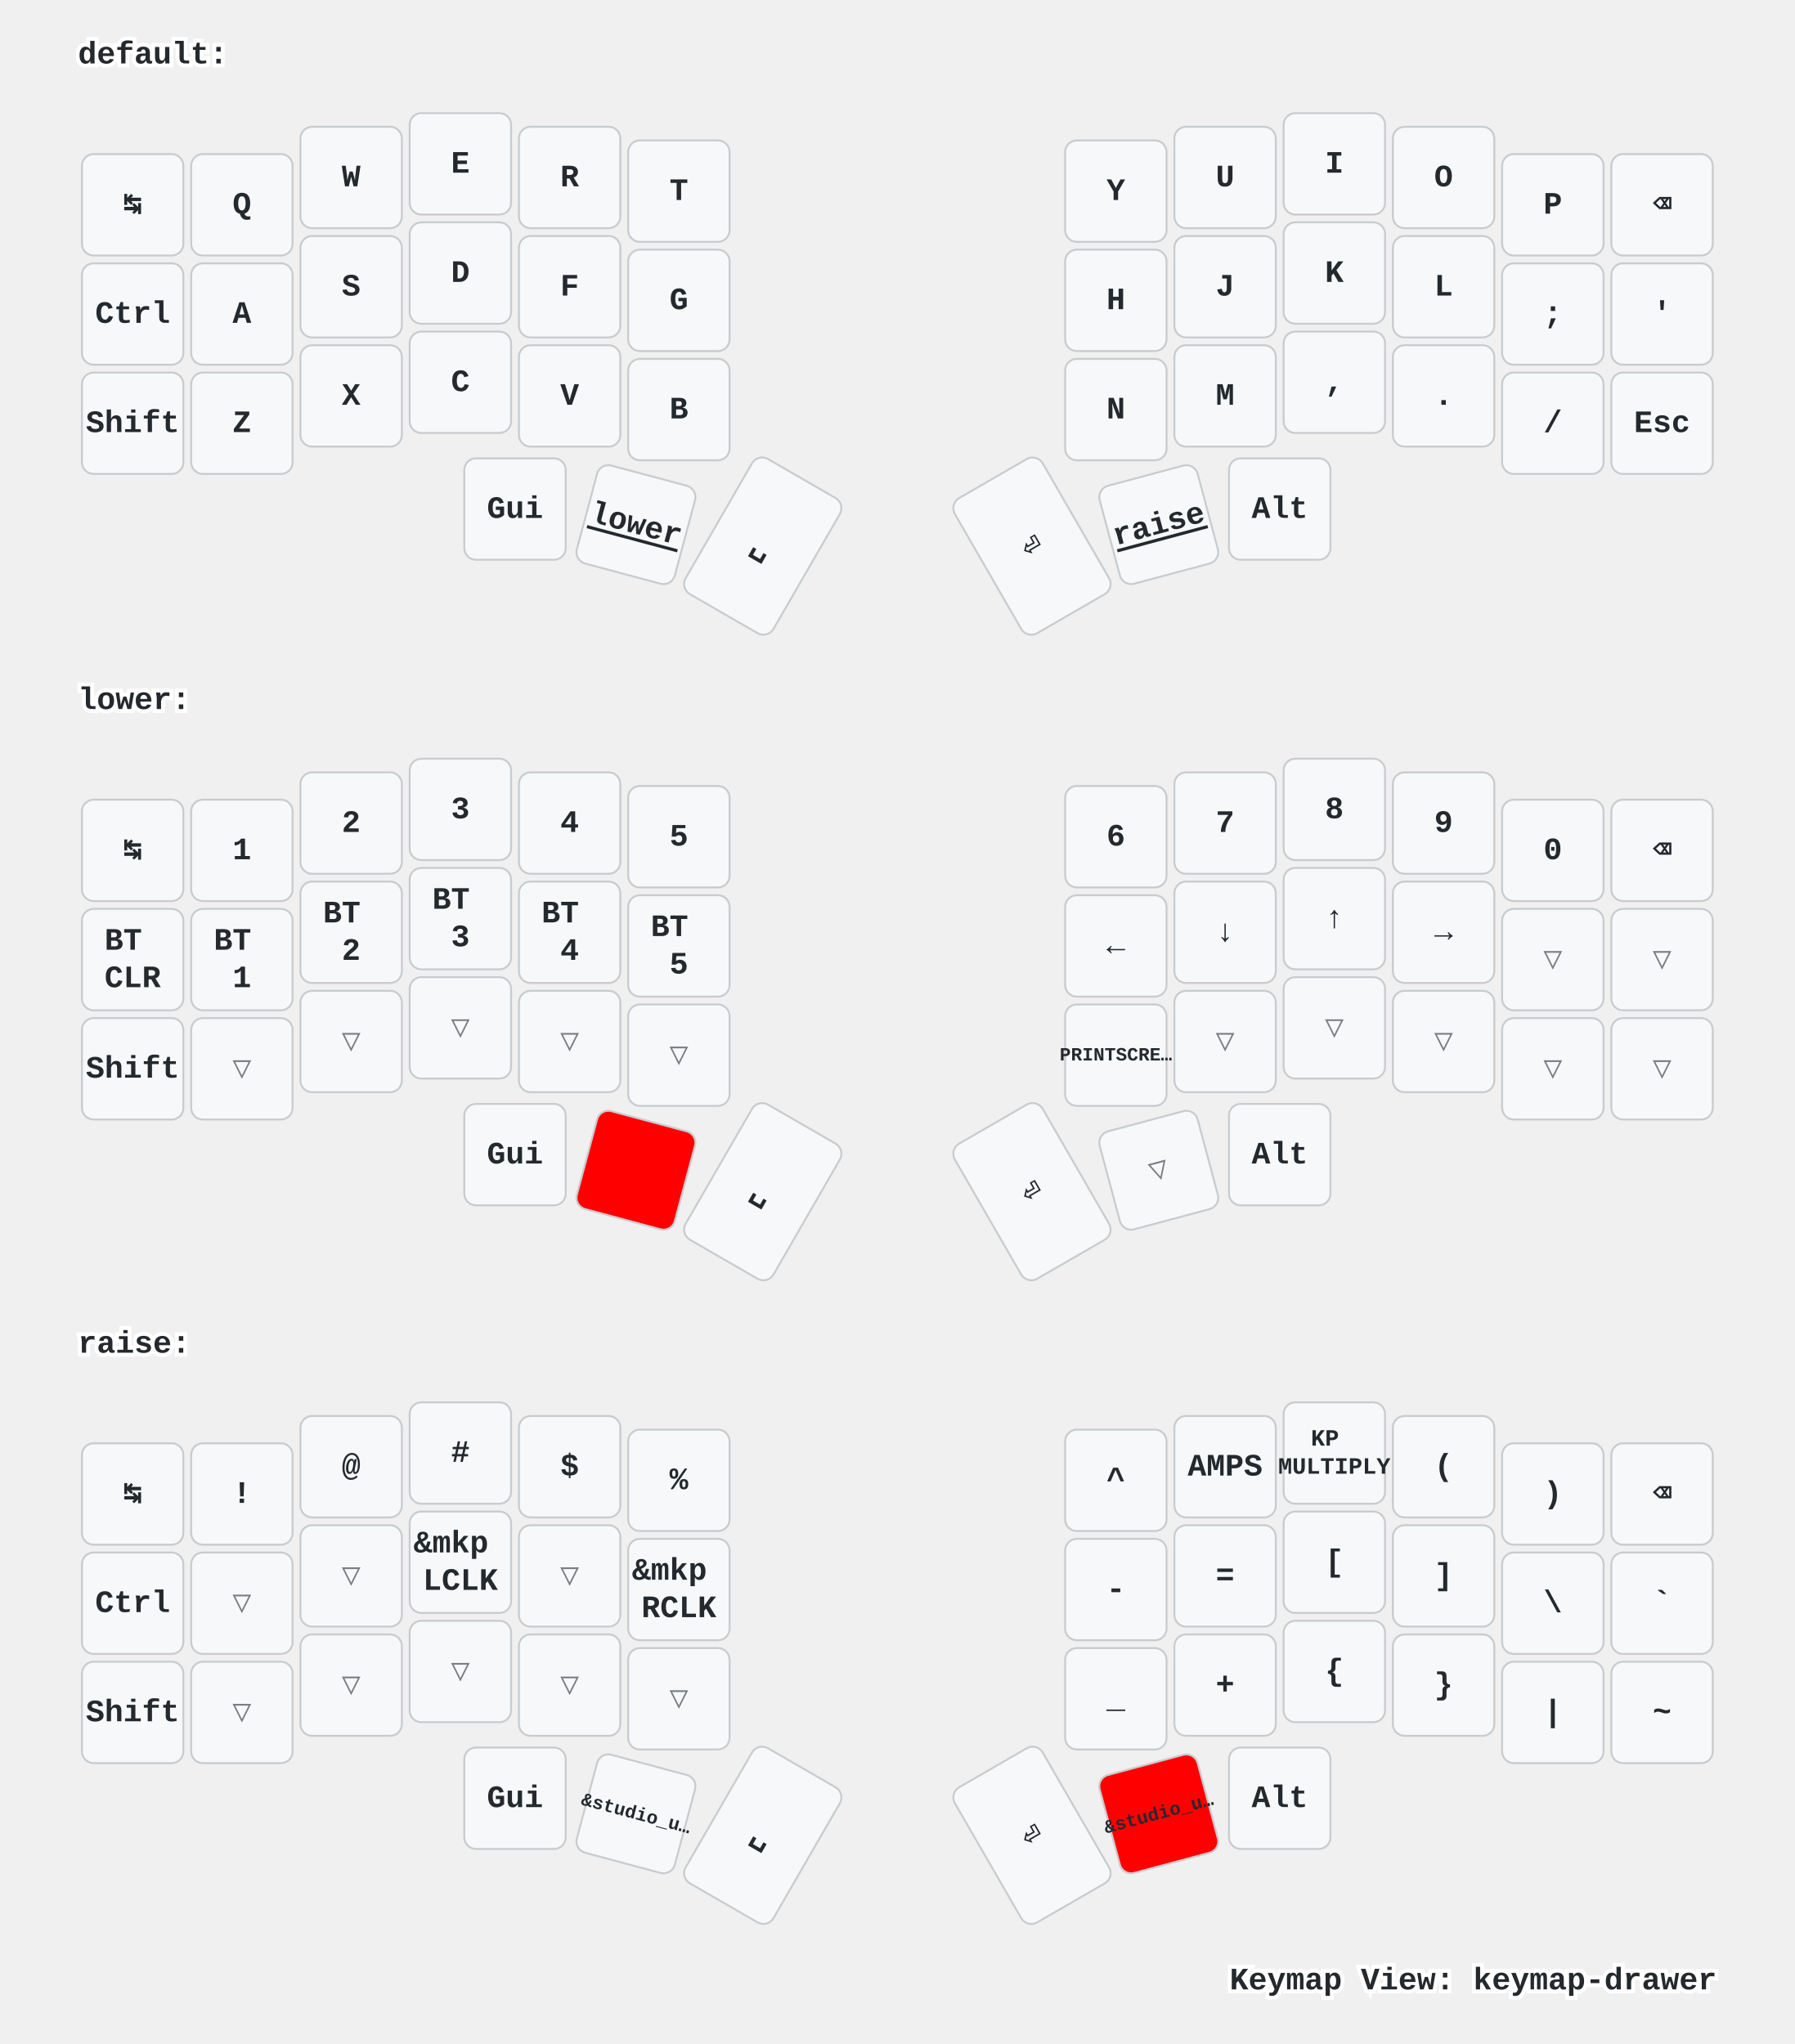
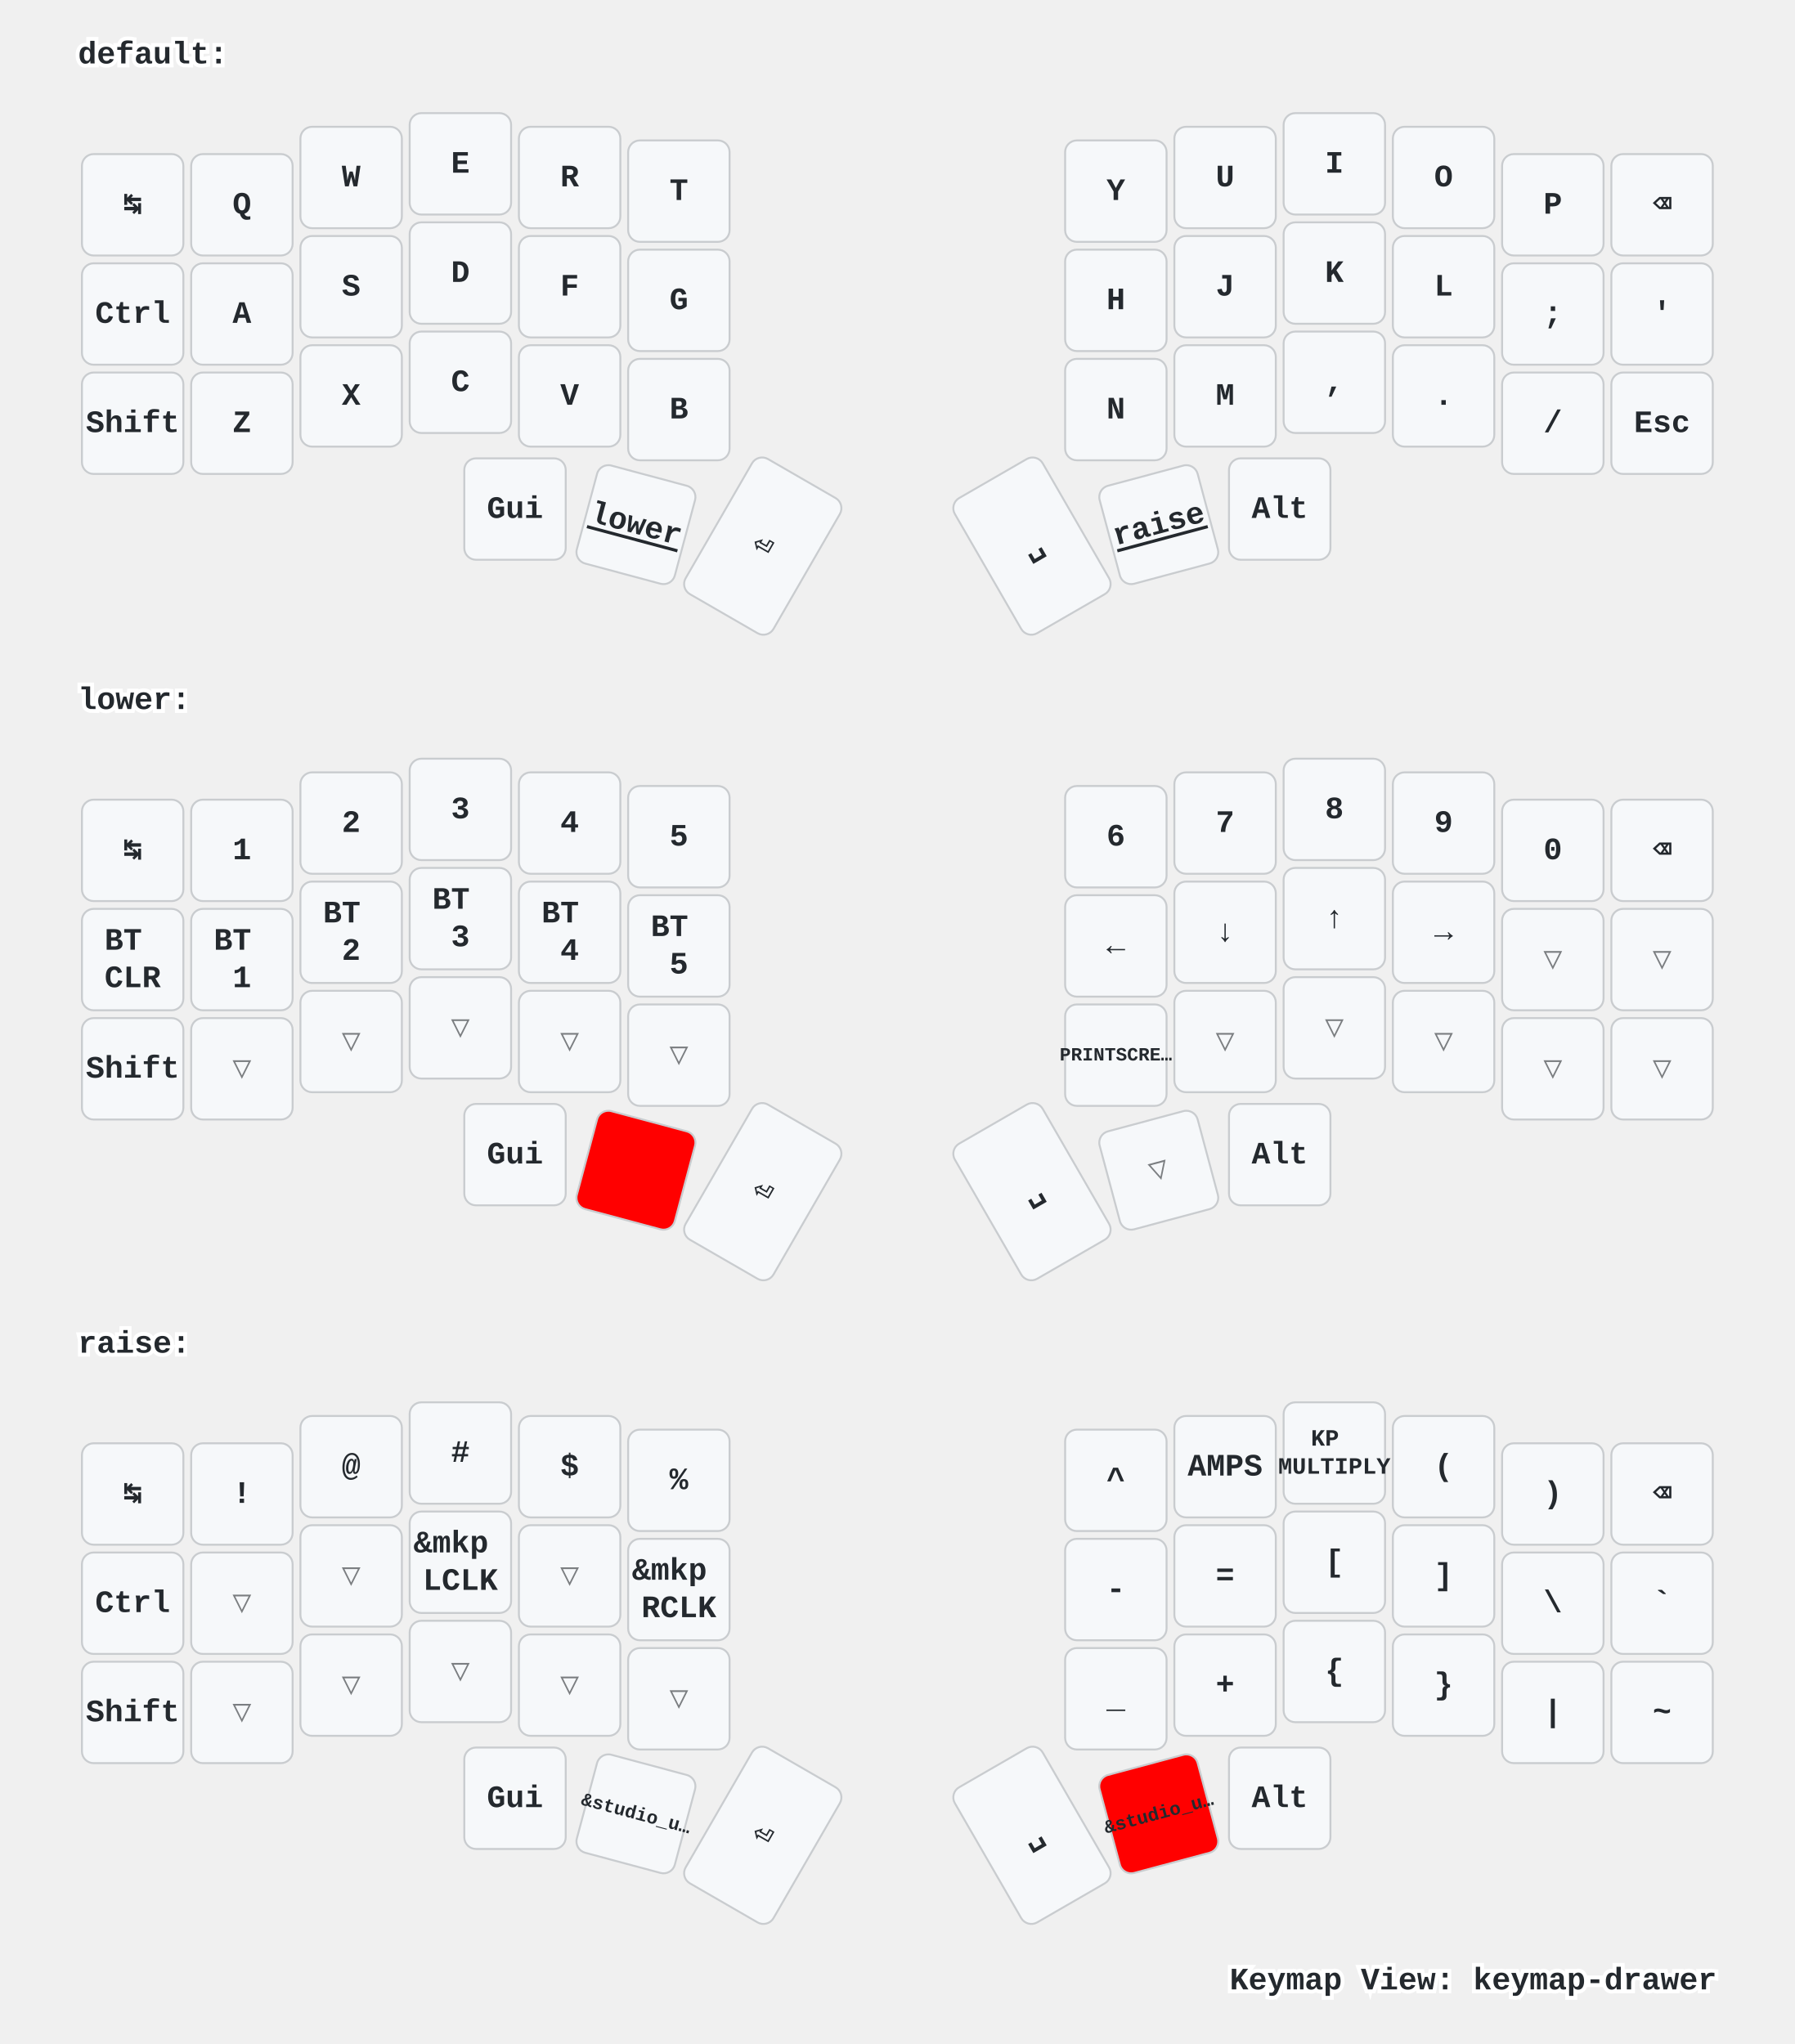
<svg xmlns="http://www.w3.org/2000/svg" width="920" height="1048" viewBox="0 0 920 1048" class="keymap">
  <style>/* inherit to force styles through use tags */
svg path {
    fill: inherit;
}

/* font and background color specifications */
svg.keymap {
    font-family: SFMono-Regular,Consolas,Liberation Mono,Menlo,monospace;
    font-size: 14px;
    font-kerning: normal;
    text-rendering: optimizeLegibility;
    fill: #24292e;
}

/* default key styling */
rect.key {
    fill: #f6f8fa;
}

rect.key, rect.combo {
    stroke: #c9cccf;
    stroke-width: 1;
}

/* default key side styling, only used is draw_key_sides is set */
rect.side {
    filter: brightness(90%);
}

/* color accent for combo boxes */
rect.combo, rect.combo-separate {
    fill: #cdf;
}

/* color accent for held keys */
rect.held, rect.combo.held {
    fill: #fdd;
}

/* color accent for ghost (optional) keys */
rect.ghost, rect.combo.ghost {
    stroke-dasharray: 4, 4;
    stroke-width: 2;
}

text {
    text-anchor: middle;
    dominant-baseline: middle;
}

/* styling for layer labels */
text.label {
    font-weight: bold;
    text-anchor: start;
    stroke: white;
    stroke-width: 4;
    paint-order: stroke;
}

/* styling for optional footer */
text.footer {
    text-anchor: end;
    dominant-baseline: auto;
    stroke: white;
    stroke-width: 4;
    paint-order: stroke;
}

/* styling for combo tap, and key hold/shifted label text */
text.combo, text.hold, text.shifted {
    font-size: 11px;
}

text.hold {
    text-anchor: middle;
    dominant-baseline: auto;
}

text.shifted {
    text-anchor: middle;
    dominant-baseline: hanging;
}

text.layer-activator {
    text-decoration: underline;
}

/* styling for hold/shifted label text in combo box */
text.combo.hold, text.combo.shifted {
    font-size: 8px;
}

/* lighter symbol for transparent keys */
text.trans {
    fill: #7b7e81;
}

/* styling for combo dendrons */
path.combo {
    stroke-width: 1;
    stroke: gray;
    fill: none;
}

/* Start Tabler Icons Cleanup */
/* cannot use height/width with glyphs */
.icon-tabler &gt; path {
    fill: inherit;
    stroke: inherit;
    stroke-width: 2;
}
/* hide tabler's default box */
.icon-tabler &gt; path[stroke="none"][fill="none"] {
    visibility: hidden;
}
/* End Tabler Icons Cleanup */

/* For default sytles, see https://github.com/caksoylar/keymap-drawer/blob/main/keymap_drawer/config.py#L85 */

svg.keymap {
  font-family: Ubuntu Mono, Inconsolata, Consolas, Liberation Mono, Menlo, monospace;
  font-size: 16px;
  font-weight: bold;
  text-rendering: optimizeLegibility;
}

/* Color accent for held keys
red = #f00
green = #0f0
blue = #00f
yellow = #ff0
cyan = #0ff
magenta = #f0f
white = #fff
black = #000
grey = #888
light grey = #ccc
#ffc
*/
rect.held, rect.combo.held {
    fill: #f00;
}

/* Technique borrowed and extended from https://github.com/englmaxi/zmk-config/blob/master/keymap-drawer/config.yaml */
.sym_sub_text.tap {
  translate: -5px 2px;
  font-size: 20px;
}
.sym_sub_text.shifted {
  translate: 10px 13px;
  font-size: 10px;
  opacity: 1.0;
}
.combo.sym_sub_text.tap {
  translate: -1px 1px;
}
.combo.sym_sub_text.shifted {
  translate: 7px 5px;
  font-size: 10px;
  opacity: 1.0;
}

/* Toggle */
.toggle.shifted {
  translate: -10px 12px;
}

.toggle.hold {
  translate: 13px -23px;
}

/* Variant for tap-dances */
.tap_dance.tap {
  translate: -7px 0px;
  font-size: 12px;
}
.tap_dance.shifted {
  translate: 7px 17px;
  font-size: 12px;
  opacity: 1.0;
}

/* Variant for symbol next to symbol */
.sym_by_sym.tap {
  translate: -6px 0px;
}
.sym_by_sym.shifted {
  translate: 10px 12px;
  opacity: 1.0;
}

.combo.sym_by_sym.tap {
  translate: -35px 0px;
}
.combo.sym_by_sym.shifted {
  translate: 35px 20px;
  opacity: 1.0;
}

.combo.sym_by_sym.hold {
  visibility: hidden;
}

/* hide hold box for combo sym_by_sym */
.combo.sym_by_sym.hold &gt; path[stroke="none"][fill="none"] {
  visibility: hidden;
}
</style>
  <g transform="translate(40, 0)" class="layer-default">
    <text x="0" y="28" class="label" id="default">default:</text>
    <g transform="translate(0, 56)">
      <g transform="translate(28, 49)" class="key keypos-0">
        <rect rx="6" ry="6" x="-26" y="-26" width="52" height="52" class="key" />
        <text x="0" y="0" class="key tap">↹</text>
      </g>
      <g transform="translate(84, 49)" class="key keypos-1">
        <rect rx="6" ry="6" x="-26" y="-26" width="52" height="52" class="key" />
        <text x="0" y="0" class="key tap">Q</text>
      </g>
      <g transform="translate(140, 35)" class="key keypos-2">
        <rect rx="6" ry="6" x="-26" y="-26" width="52" height="52" class="key" />
        <text x="0" y="0" class="key tap">W</text>
      </g>
      <g transform="translate(196, 28)" class="key keypos-3">
        <rect rx="6" ry="6" x="-26" y="-26" width="52" height="52" class="key" />
        <text x="0" y="0" class="key tap">E</text>
      </g>
      <g transform="translate(252, 35)" class="key keypos-4">
        <rect rx="6" ry="6" x="-26" y="-26" width="52" height="52" class="key" />
        <text x="0" y="0" class="key tap">R</text>
      </g>
      <g transform="translate(308, 42)" class="key keypos-5">
        <rect rx="6" ry="6" x="-26" y="-26" width="52" height="52" class="key" />
        <text x="0" y="0" class="key tap">T</text>
      </g>
      <g transform="translate(532, 42)" class="key keypos-6">
        <rect rx="6" ry="6" x="-26" y="-26" width="52" height="52" class="key" />
        <text x="0" y="0" class="key tap">Y</text>
      </g>
      <g transform="translate(588, 35)" class="key keypos-7">
        <rect rx="6" ry="6" x="-26" y="-26" width="52" height="52" class="key" />
        <text x="0" y="0" class="key tap">U</text>
      </g>
      <g transform="translate(644, 28)" class="key keypos-8">
        <rect rx="6" ry="6" x="-26" y="-26" width="52" height="52" class="key" />
        <text x="0" y="0" class="key tap">I</text>
      </g>
      <g transform="translate(700, 35)" class="key keypos-9">
        <rect rx="6" ry="6" x="-26" y="-26" width="52" height="52" class="key" />
        <text x="0" y="0" class="key tap">O</text>
      </g>
      <g transform="translate(756, 49)" class="key keypos-10">
        <rect rx="6" ry="6" x="-26" y="-26" width="52" height="52" class="key" />
        <text x="0" y="0" class="key tap">P</text>
      </g>
      <g transform="translate(812, 49)" class="key keypos-11">
        <rect rx="6" ry="6" x="-26" y="-26" width="52" height="52" class="key" />
        <text x="0" y="0" class="key tap">⌫</text>
      </g>
      <g transform="translate(28, 105)" class="key keypos-12">
        <rect rx="6" ry="6" x="-26" y="-26" width="52" height="52" class="key" />
        <text x="0" y="0" class="key tap">Ctrl</text>
      </g>
      <g transform="translate(84, 105)" class="key keypos-13">
        <rect rx="6" ry="6" x="-26" y="-26" width="52" height="52" class="key" />
        <text x="0" y="0" class="key tap">A</text>
      </g>
      <g transform="translate(140, 91)" class="key keypos-14">
        <rect rx="6" ry="6" x="-26" y="-26" width="52" height="52" class="key" />
        <text x="0" y="0" class="key tap">S</text>
      </g>
      <g transform="translate(196, 84)" class="key keypos-15">
        <rect rx="6" ry="6" x="-26" y="-26" width="52" height="52" class="key" />
        <text x="0" y="0" class="key tap">D</text>
      </g>
      <g transform="translate(252, 91)" class="key keypos-16">
        <rect rx="6" ry="6" x="-26" y="-26" width="52" height="52" class="key" />
        <text x="0" y="0" class="key tap">F</text>
      </g>
      <g transform="translate(308, 98)" class="key keypos-17">
        <rect rx="6" ry="6" x="-26" y="-26" width="52" height="52" class="key" />
        <text x="0" y="0" class="key tap">G</text>
      </g>
      <g transform="translate(532, 98)" class="key keypos-18">
        <rect rx="6" ry="6" x="-26" y="-26" width="52" height="52" class="key" />
        <text x="0" y="0" class="key tap">H</text>
      </g>
      <g transform="translate(588, 91)" class="key keypos-19">
        <rect rx="6" ry="6" x="-26" y="-26" width="52" height="52" class="key" />
        <text x="0" y="0" class="key tap">J</text>
      </g>
      <g transform="translate(644, 84)" class="key keypos-20">
        <rect rx="6" ry="6" x="-26" y="-26" width="52" height="52" class="key" />
        <text x="0" y="0" class="key tap">K</text>
      </g>
      <g transform="translate(700, 91)" class="key keypos-21">
        <rect rx="6" ry="6" x="-26" y="-26" width="52" height="52" class="key" />
        <text x="0" y="0" class="key tap">L</text>
      </g>
      <g transform="translate(756, 105)" class="key keypos-22">
        <rect rx="6" ry="6" x="-26" y="-26" width="52" height="52" class="key" />
        <text x="0" y="0" class="key tap">;</text>
      </g>
      <g transform="translate(812, 105)" class="key keypos-23">
        <rect rx="6" ry="6" x="-26" y="-26" width="52" height="52" class="key" />
        <text x="0" y="0" class="key tap">'</text>
      </g>
      <g transform="translate(28, 161)" class="key keypos-24">
        <rect rx="6" ry="6" x="-26" y="-26" width="52" height="52" class="key" />
        <text x="0" y="0" class="key tap">Shift</text>
      </g>
      <g transform="translate(84, 161)" class="key keypos-25">
        <rect rx="6" ry="6" x="-26" y="-26" width="52" height="52" class="key" />
        <text x="0" y="0" class="key tap">Z</text>
      </g>
      <g transform="translate(140, 147)" class="key keypos-26">
        <rect rx="6" ry="6" x="-26" y="-26" width="52" height="52" class="key" />
        <text x="0" y="0" class="key tap">X</text>
      </g>
      <g transform="translate(196, 140)" class="key keypos-27">
        <rect rx="6" ry="6" x="-26" y="-26" width="52" height="52" class="key" />
        <text x="0" y="0" class="key tap">C</text>
      </g>
      <g transform="translate(252, 147)" class="key keypos-28">
        <rect rx="6" ry="6" x="-26" y="-26" width="52" height="52" class="key" />
        <text x="0" y="0" class="key tap">V</text>
      </g>
      <g transform="translate(308, 154)" class="key keypos-29">
        <rect rx="6" ry="6" x="-26" y="-26" width="52" height="52" class="key" />
        <text x="0" y="0" class="key tap">B</text>
      </g>
      <g transform="translate(532, 154)" class="key keypos-30">
        <rect rx="6" ry="6" x="-26" y="-26" width="52" height="52" class="key" />
        <text x="0" y="0" class="key tap">N</text>
      </g>
      <g transform="translate(588, 147)" class="key keypos-31">
        <rect rx="6" ry="6" x="-26" y="-26" width="52" height="52" class="key" />
        <text x="0" y="0" class="key tap">M</text>
      </g>
      <g transform="translate(644, 140)" class="key keypos-32">
        <rect rx="6" ry="6" x="-26" y="-26" width="52" height="52" class="key" />
        <text x="0" y="0" class="key tap">,</text>
      </g>
      <g transform="translate(700, 147)" class="key keypos-33">
        <rect rx="6" ry="6" x="-26" y="-26" width="52" height="52" class="key" />
        <text x="0" y="0" class="key tap">.</text>
      </g>
      <g transform="translate(756, 161)" class="key keypos-34">
        <rect rx="6" ry="6" x="-26" y="-26" width="52" height="52" class="key" />
        <text x="0" y="0" class="key tap">/</text>
      </g>
      <g transform="translate(812, 161)" class="key keypos-35">
        <rect rx="6" ry="6" x="-26" y="-26" width="52" height="52" class="key" />
        <text x="0" y="0" class="key tap">Esc</text>
      </g>
      <g transform="translate(224, 205)" class="key keypos-36">
        <rect rx="6" ry="6" x="-26" y="-26" width="52" height="52" class="key" />
        <text x="0" y="0" class="key tap">Gui</text>
      </g>
      <g transform="translate(286, 213) rotate(15.0)" class="key keypos-37">
        <rect rx="6" ry="6" x="-26" y="-26" width="52" height="52" class="key" />
        <a href="#lower">
          <text x="0" y="0" class="key tap layer-activator">lower</text>
        </a>
      </g>
      <g transform="translate(351, 224) rotate(30.0)" class="key keypos-38">
        <rect rx="6" ry="6" x="-26" y="-40" width="52" height="80" class="key" />
-         <text x="0" y="0" class="key tap">␣</text>
+         <text x="0" y="0" class="key tap">⏎</text>
      </g>
      <g transform="translate(489, 224) rotate(-30.0)" class="key keypos-39">
        <rect rx="6" ry="6" x="-26" y="-40" width="52" height="80" class="key" />
-         <text x="0" y="0" class="key tap">⏎</text>
+         <text x="0" y="0" class="key tap">␣</text>
      </g>
      <g transform="translate(554, 213) rotate(-15.0)" class="key keypos-40">
        <rect rx="6" ry="6" x="-26" y="-26" width="52" height="52" class="key" />
        <a href="#raise">
          <text x="0" y="0" class="key tap layer-activator">raise</text>
        </a>
      </g>
      <g transform="translate(616, 205)" class="key keypos-41">
        <rect rx="6" ry="6" x="-26" y="-26" width="52" height="52" class="key" />
        <text x="0" y="0" class="key tap">Alt</text>
      </g>
    </g>
  </g>
  <g transform="translate(40, 331)" class="layer-lower">
    <text x="0" y="28" class="label" id="lower">lower:</text>
    <g transform="translate(0, 56)">
      <g transform="translate(28, 49)" class="key keypos-0">
        <rect rx="6" ry="6" x="-26" y="-26" width="52" height="52" class="key" />
        <text x="0" y="0" class="key tap">↹</text>
      </g>
      <g transform="translate(84, 49)" class="key keypos-1">
        <rect rx="6" ry="6" x="-26" y="-26" width="52" height="52" class="key" />
        <text x="0" y="0" class="key tap">1</text>
      </g>
      <g transform="translate(140, 35)" class="key keypos-2">
        <rect rx="6" ry="6" x="-26" y="-26" width="52" height="52" class="key" />
        <text x="0" y="0" class="key tap">2</text>
      </g>
      <g transform="translate(196, 28)" class="key keypos-3">
        <rect rx="6" ry="6" x="-26" y="-26" width="52" height="52" class="key" />
        <text x="0" y="0" class="key tap">3</text>
      </g>
      <g transform="translate(252, 35)" class="key keypos-4">
        <rect rx="6" ry="6" x="-26" y="-26" width="52" height="52" class="key" />
        <text x="0" y="0" class="key tap">4</text>
      </g>
      <g transform="translate(308, 42)" class="key keypos-5">
        <rect rx="6" ry="6" x="-26" y="-26" width="52" height="52" class="key" />
        <text x="0" y="0" class="key tap">5</text>
      </g>
      <g transform="translate(532, 42)" class="key keypos-6">
        <rect rx="6" ry="6" x="-26" y="-26" width="52" height="52" class="key" />
        <text x="0" y="0" class="key tap">6</text>
      </g>
      <g transform="translate(588, 35)" class="key keypos-7">
        <rect rx="6" ry="6" x="-26" y="-26" width="52" height="52" class="key" />
        <text x="0" y="0" class="key tap">7</text>
      </g>
      <g transform="translate(644, 28)" class="key keypos-8">
        <rect rx="6" ry="6" x="-26" y="-26" width="52" height="52" class="key" />
        <text x="0" y="0" class="key tap">8</text>
      </g>
      <g transform="translate(700, 35)" class="key keypos-9">
        <rect rx="6" ry="6" x="-26" y="-26" width="52" height="52" class="key" />
        <text x="0" y="0" class="key tap">9</text>
      </g>
      <g transform="translate(756, 49)" class="key keypos-10">
        <rect rx="6" ry="6" x="-26" y="-26" width="52" height="52" class="key" />
        <text x="0" y="0" class="key tap">0</text>
      </g>
      <g transform="translate(812, 49)" class="key keypos-11">
        <rect rx="6" ry="6" x="-26" y="-26" width="52" height="52" class="key" />
        <text x="0" y="0" class="key tap">⌫</text>
      </g>
      <g transform="translate(28, 105)" class="key keypos-12">
        <rect rx="6" ry="6" x="-26" y="-26" width="52" height="52" class="key" />
        <text x="0" y="0" class="key tap">
          <tspan x="0" dy="-0.6em">BT</tspan>
          <tspan x="0" dy="1.2em">CLR</tspan>
        </text>
      </g>
      <g transform="translate(84, 105)" class="key keypos-13">
        <rect rx="6" ry="6" x="-26" y="-26" width="52" height="52" class="key" />
        <text x="0" y="0" class="key tap">
          <tspan x="0" dy="-0.6em">BT</tspan>
          <tspan x="0" dy="1.2em">1</tspan>
        </text>
      </g>
      <g transform="translate(140, 91)" class="key keypos-14">
        <rect rx="6" ry="6" x="-26" y="-26" width="52" height="52" class="key" />
        <text x="0" y="0" class="key tap">
          <tspan x="0" dy="-0.6em">BT</tspan>
          <tspan x="0" dy="1.2em">2</tspan>
        </text>
      </g>
      <g transform="translate(196, 84)" class="key keypos-15">
        <rect rx="6" ry="6" x="-26" y="-26" width="52" height="52" class="key" />
        <text x="0" y="0" class="key tap">
          <tspan x="0" dy="-0.6em">BT</tspan>
          <tspan x="0" dy="1.2em">3</tspan>
        </text>
      </g>
      <g transform="translate(252, 91)" class="key keypos-16">
        <rect rx="6" ry="6" x="-26" y="-26" width="52" height="52" class="key" />
        <text x="0" y="0" class="key tap">
          <tspan x="0" dy="-0.6em">BT</tspan>
          <tspan x="0" dy="1.2em">4</tspan>
        </text>
      </g>
      <g transform="translate(308, 98)" class="key keypos-17">
        <rect rx="6" ry="6" x="-26" y="-26" width="52" height="52" class="key" />
        <text x="0" y="0" class="key tap">
          <tspan x="0" dy="-0.6em">BT</tspan>
          <tspan x="0" dy="1.2em">5</tspan>
        </text>
      </g>
      <g transform="translate(532, 98)" class="key keypos-18">
        <rect rx="6" ry="6" x="-26" y="-26" width="52" height="52" class="key" />
        <text x="0" y="0" class="key tap">←</text>
      </g>
      <g transform="translate(588, 91)" class="key keypos-19">
        <rect rx="6" ry="6" x="-26" y="-26" width="52" height="52" class="key" />
        <text x="0" y="0" class="key tap">↓</text>
      </g>
      <g transform="translate(644, 84)" class="key keypos-20">
        <rect rx="6" ry="6" x="-26" y="-26" width="52" height="52" class="key" />
        <text x="0" y="0" class="key tap">↑</text>
      </g>
      <g transform="translate(700, 91)" class="key keypos-21">
        <rect rx="6" ry="6" x="-26" y="-26" width="52" height="52" class="key" />
        <text x="0" y="0" class="key tap">→</text>
      </g>
      <g transform="translate(756, 105)" class="key trans keypos-22">
        <rect rx="6" ry="6" x="-26" y="-26" width="52" height="52" class="key trans" />
        <text x="0" y="0" class="key trans tap">▽</text>
      </g>
      <g transform="translate(812, 105)" class="key trans keypos-23">
        <rect rx="6" ry="6" x="-26" y="-26" width="52" height="52" class="key trans" />
        <text x="0" y="0" class="key trans tap">▽</text>
      </g>
      <g transform="translate(28, 161)" class="key keypos-24">
        <rect rx="6" ry="6" x="-26" y="-26" width="52" height="52" class="key" />
        <text x="0" y="0" class="key tap">Shift</text>
      </g>
      <g transform="translate(84, 161)" class="key trans keypos-25">
        <rect rx="6" ry="6" x="-26" y="-26" width="52" height="52" class="key trans" />
        <text x="0" y="0" class="key trans tap">▽</text>
      </g>
      <g transform="translate(140, 147)" class="key trans keypos-26">
        <rect rx="6" ry="6" x="-26" y="-26" width="52" height="52" class="key trans" />
        <text x="0" y="0" class="key trans tap">▽</text>
      </g>
      <g transform="translate(196, 140)" class="key trans keypos-27">
        <rect rx="6" ry="6" x="-26" y="-26" width="52" height="52" class="key trans" />
        <text x="0" y="0" class="key trans tap">▽</text>
      </g>
      <g transform="translate(252, 147)" class="key trans keypos-28">
        <rect rx="6" ry="6" x="-26" y="-26" width="52" height="52" class="key trans" />
        <text x="0" y="0" class="key trans tap">▽</text>
      </g>
      <g transform="translate(308, 154)" class="key trans keypos-29">
        <rect rx="6" ry="6" x="-26" y="-26" width="52" height="52" class="key trans" />
        <text x="0" y="0" class="key trans tap">▽</text>
      </g>
      <g transform="translate(532, 154)" class="key keypos-30">
        <rect rx="6" ry="6" x="-26" y="-26" width="52" height="52" class="key" />
        <text x="0" y="0" class="key tap">
          <tspan style="font-size: 60%">PRINTSCRE…</tspan>
        </text>
      </g>
      <g transform="translate(588, 147)" class="key trans keypos-31">
        <rect rx="6" ry="6" x="-26" y="-26" width="52" height="52" class="key trans" />
        <text x="0" y="0" class="key trans tap">▽</text>
      </g>
      <g transform="translate(644, 140)" class="key trans keypos-32">
        <rect rx="6" ry="6" x="-26" y="-26" width="52" height="52" class="key trans" />
        <text x="0" y="0" class="key trans tap">▽</text>
      </g>
      <g transform="translate(700, 147)" class="key trans keypos-33">
        <rect rx="6" ry="6" x="-26" y="-26" width="52" height="52" class="key trans" />
        <text x="0" y="0" class="key trans tap">▽</text>
      </g>
      <g transform="translate(756, 161)" class="key trans keypos-34">
        <rect rx="6" ry="6" x="-26" y="-26" width="52" height="52" class="key trans" />
        <text x="0" y="0" class="key trans tap">▽</text>
      </g>
      <g transform="translate(812, 161)" class="key trans keypos-35">
        <rect rx="6" ry="6" x="-26" y="-26" width="52" height="52" class="key trans" />
        <text x="0" y="0" class="key trans tap">▽</text>
      </g>
      <g transform="translate(224, 205)" class="key keypos-36">
        <rect rx="6" ry="6" x="-26" y="-26" width="52" height="52" class="key" />
        <text x="0" y="0" class="key tap">Gui</text>
      </g>
      <g transform="translate(286, 213) rotate(15.0)" class="key held keypos-37">
        <rect rx="6" ry="6" x="-26" y="-26" width="52" height="52" class="key held" />
      </g>
      <g transform="translate(351, 224) rotate(30.0)" class="key keypos-38">
        <rect rx="6" ry="6" x="-26" y="-40" width="52" height="80" class="key" />
-         <text x="0" y="0" class="key tap">␣</text>
+         <text x="0" y="0" class="key tap">⏎</text>
      </g>
      <g transform="translate(489, 224) rotate(-30.0)" class="key keypos-39">
        <rect rx="6" ry="6" x="-26" y="-40" width="52" height="80" class="key" />
-         <text x="0" y="0" class="key tap">⏎</text>
+         <text x="0" y="0" class="key tap">␣</text>
      </g>
      <g transform="translate(554, 213) rotate(-15.0)" class="key trans keypos-40">
        <rect rx="6" ry="6" x="-26" y="-26" width="52" height="52" class="key trans" />
        <text x="0" y="0" class="key trans tap">▽</text>
      </g>
      <g transform="translate(616, 205)" class="key keypos-41">
        <rect rx="6" ry="6" x="-26" y="-26" width="52" height="52" class="key" />
        <text x="0" y="0" class="key tap">Alt</text>
      </g>
    </g>
  </g>
  <g transform="translate(40, 661)" class="layer-raise">
    <text x="0" y="28" class="label" id="raise">raise:</text>
    <g transform="translate(0, 56)">
      <g transform="translate(28, 49)" class="key keypos-0">
        <rect rx="6" ry="6" x="-26" y="-26" width="52" height="52" class="key" />
        <text x="0" y="0" class="key tap">↹</text>
      </g>
      <g transform="translate(84, 49)" class="key keypos-1">
        <rect rx="6" ry="6" x="-26" y="-26" width="52" height="52" class="key" />
        <text x="0" y="0" class="key tap">!</text>
      </g>
      <g transform="translate(140, 35)" class="key keypos-2">
        <rect rx="6" ry="6" x="-26" y="-26" width="52" height="52" class="key" />
        <text x="0" y="0" class="key tap">@</text>
      </g>
      <g transform="translate(196, 28)" class="key keypos-3">
        <rect rx="6" ry="6" x="-26" y="-26" width="52" height="52" class="key" />
        <text x="0" y="0" class="key tap">#</text>
      </g>
      <g transform="translate(252, 35)" class="key keypos-4">
        <rect rx="6" ry="6" x="-26" y="-26" width="52" height="52" class="key" />
        <text x="0" y="0" class="key tap">$</text>
      </g>
      <g transform="translate(308, 42)" class="key keypos-5">
        <rect rx="6" ry="6" x="-26" y="-26" width="52" height="52" class="key" />
        <text x="0" y="0" class="key tap">%</text>
      </g>
      <g transform="translate(532, 42)" class="key keypos-6">
        <rect rx="6" ry="6" x="-26" y="-26" width="52" height="52" class="key" />
        <text x="0" y="0" class="key tap">^</text>
      </g>
      <g transform="translate(588, 35)" class="key keypos-7">
        <rect rx="6" ry="6" x="-26" y="-26" width="52" height="52" class="key" />
        <text x="0" y="0" class="key tap">AMPS</text>
      </g>
      <g transform="translate(644, 28)" class="key keypos-8">
        <rect rx="6" ry="6" x="-26" y="-26" width="52" height="52" class="key" />
        <text x="0" y="0" class="key tap">
          <tspan x="0" dy="-0.6em" style="font-size: 75%">KP</tspan>
          <tspan x="0" dy="1.2em" style="font-size: 75%">MULTIPLY</tspan>
        </text>
      </g>
      <g transform="translate(700, 35)" class="key keypos-9">
        <rect rx="6" ry="6" x="-26" y="-26" width="52" height="52" class="key" />
        <text x="0" y="0" class="key tap">(</text>
      </g>
      <g transform="translate(756, 49)" class="key keypos-10">
        <rect rx="6" ry="6" x="-26" y="-26" width="52" height="52" class="key" />
        <text x="0" y="0" class="key tap">)</text>
      </g>
      <g transform="translate(812, 49)" class="key keypos-11">
        <rect rx="6" ry="6" x="-26" y="-26" width="52" height="52" class="key" />
        <text x="0" y="0" class="key tap">⌫</text>
      </g>
      <g transform="translate(28, 105)" class="key keypos-12">
        <rect rx="6" ry="6" x="-26" y="-26" width="52" height="52" class="key" />
        <text x="0" y="0" class="key tap">Ctrl</text>
      </g>
      <g transform="translate(84, 105)" class="key trans keypos-13">
        <rect rx="6" ry="6" x="-26" y="-26" width="52" height="52" class="key trans" />
        <text x="0" y="0" class="key trans tap">▽</text>
      </g>
      <g transform="translate(140, 91)" class="key trans keypos-14">
        <rect rx="6" ry="6" x="-26" y="-26" width="52" height="52" class="key trans" />
        <text x="0" y="0" class="key trans tap">▽</text>
      </g>
      <g transform="translate(196, 84)" class="key keypos-15">
        <rect rx="6" ry="6" x="-26" y="-26" width="52" height="52" class="key" />
        <text x="0" y="0" class="key tap">
          <tspan x="0" dy="-0.6em">&amp;mkp</tspan>
          <tspan x="0" dy="1.2em">LCLK</tspan>
        </text>
      </g>
      <g transform="translate(252, 91)" class="key trans keypos-16">
        <rect rx="6" ry="6" x="-26" y="-26" width="52" height="52" class="key trans" />
        <text x="0" y="0" class="key trans tap">▽</text>
      </g>
      <g transform="translate(308, 98)" class="key keypos-17">
        <rect rx="6" ry="6" x="-26" y="-26" width="52" height="52" class="key" />
        <text x="0" y="0" class="key tap">
          <tspan x="0" dy="-0.6em">&amp;mkp</tspan>
          <tspan x="0" dy="1.2em">RCLK</tspan>
        </text>
      </g>
      <g transform="translate(532, 98)" class="key keypos-18">
        <rect rx="6" ry="6" x="-26" y="-26" width="52" height="52" class="key" />
        <text x="0" y="0" class="key tap">-</text>
      </g>
      <g transform="translate(588, 91)" class="key keypos-19">
        <rect rx="6" ry="6" x="-26" y="-26" width="52" height="52" class="key" />
        <text x="0" y="0" class="key tap">=</text>
      </g>
      <g transform="translate(644, 84)" class="key keypos-20">
        <rect rx="6" ry="6" x="-26" y="-26" width="52" height="52" class="key" />
        <text x="0" y="0" class="key tap">[</text>
      </g>
      <g transform="translate(700, 91)" class="key keypos-21">
        <rect rx="6" ry="6" x="-26" y="-26" width="52" height="52" class="key" />
        <text x="0" y="0" class="key tap">]</text>
      </g>
      <g transform="translate(756, 105)" class="key keypos-22">
        <rect rx="6" ry="6" x="-26" y="-26" width="52" height="52" class="key" />
        <text x="0" y="0" class="key tap">\</text>
      </g>
      <g transform="translate(812, 105)" class="key keypos-23">
        <rect rx="6" ry="6" x="-26" y="-26" width="52" height="52" class="key" />
        <text x="0" y="0" class="key tap">`</text>
      </g>
      <g transform="translate(28, 161)" class="key keypos-24">
        <rect rx="6" ry="6" x="-26" y="-26" width="52" height="52" class="key" />
        <text x="0" y="0" class="key tap">Shift</text>
      </g>
      <g transform="translate(84, 161)" class="key trans keypos-25">
        <rect rx="6" ry="6" x="-26" y="-26" width="52" height="52" class="key trans" />
        <text x="0" y="0" class="key trans tap">▽</text>
      </g>
      <g transform="translate(140, 147)" class="key trans keypos-26">
        <rect rx="6" ry="6" x="-26" y="-26" width="52" height="52" class="key trans" />
        <text x="0" y="0" class="key trans tap">▽</text>
      </g>
      <g transform="translate(196, 140)" class="key trans keypos-27">
        <rect rx="6" ry="6" x="-26" y="-26" width="52" height="52" class="key trans" />
        <text x="0" y="0" class="key trans tap">▽</text>
      </g>
      <g transform="translate(252, 147)" class="key trans keypos-28">
        <rect rx="6" ry="6" x="-26" y="-26" width="52" height="52" class="key trans" />
        <text x="0" y="0" class="key trans tap">▽</text>
      </g>
      <g transform="translate(308, 154)" class="key trans keypos-29">
        <rect rx="6" ry="6" x="-26" y="-26" width="52" height="52" class="key trans" />
        <text x="0" y="0" class="key trans tap">▽</text>
      </g>
      <g transform="translate(532, 154)" class="key keypos-30">
        <rect rx="6" ry="6" x="-26" y="-26" width="52" height="52" class="key" />
        <text x="0" y="0" class="key tap">_</text>
      </g>
      <g transform="translate(588, 147)" class="key keypos-31">
        <rect rx="6" ry="6" x="-26" y="-26" width="52" height="52" class="key" />
        <text x="0" y="0" class="key tap">+</text>
      </g>
      <g transform="translate(644, 140)" class="key keypos-32">
        <rect rx="6" ry="6" x="-26" y="-26" width="52" height="52" class="key" />
        <text x="0" y="0" class="key tap">{</text>
      </g>
      <g transform="translate(700, 147)" class="key keypos-33">
        <rect rx="6" ry="6" x="-26" y="-26" width="52" height="52" class="key" />
        <text x="0" y="0" class="key tap">}</text>
      </g>
      <g transform="translate(756, 161)" class="key keypos-34">
        <rect rx="6" ry="6" x="-26" y="-26" width="52" height="52" class="key" />
        <text x="0" y="0" class="key tap">|</text>
      </g>
      <g transform="translate(812, 161)" class="key keypos-35">
        <rect rx="6" ry="6" x="-26" y="-26" width="52" height="52" class="key" />
        <text x="0" y="0" class="key tap">~</text>
      </g>
      <g transform="translate(224, 205)" class="key keypos-36">
        <rect rx="6" ry="6" x="-26" y="-26" width="52" height="52" class="key" />
        <text x="0" y="0" class="key tap">Gui</text>
      </g>
      <g transform="translate(286, 213) rotate(15.0)" class="key keypos-37">
        <rect rx="6" ry="6" x="-26" y="-26" width="52" height="52" class="key" />
        <text x="0" y="0" class="key tap">
          <tspan style="font-size: 60%">&amp;studio_u…</tspan>
        </text>
      </g>
      <g transform="translate(351, 224) rotate(30.0)" class="key keypos-38">
        <rect rx="6" ry="6" x="-26" y="-40" width="52" height="80" class="key" />
-         <text x="0" y="0" class="key tap">␣</text>
+         <text x="0" y="0" class="key tap">⏎</text>
      </g>
      <g transform="translate(489, 224) rotate(-30.0)" class="key keypos-39">
        <rect rx="6" ry="6" x="-26" y="-40" width="52" height="80" class="key" />
-         <text x="0" y="0" class="key tap">⏎</text>
+         <text x="0" y="0" class="key tap">␣</text>
      </g>
      <g transform="translate(554, 213) rotate(-15.0)" class="key held keypos-40">
        <rect rx="6" ry="6" x="-26" y="-26" width="52" height="52" class="key held" />
        <text x="0" y="0" class="key held tap">
          <tspan style="font-size: 60%">&amp;studio_u…</tspan>
        </text>
      </g>
      <g transform="translate(616, 205)" class="key keypos-41">
        <rect rx="6" ry="6" x="-26" y="-26" width="52" height="52" class="key" />
        <text x="0" y="0" class="key tap">Alt</text>
      </g>
    </g>
  </g>
  <text x="880.0" y="1020.0" class="footer">Keymap View: <a href="https://github.com/caksoylar/keymap-drawer">keymap-drawer</a>
  </text>
</svg>
